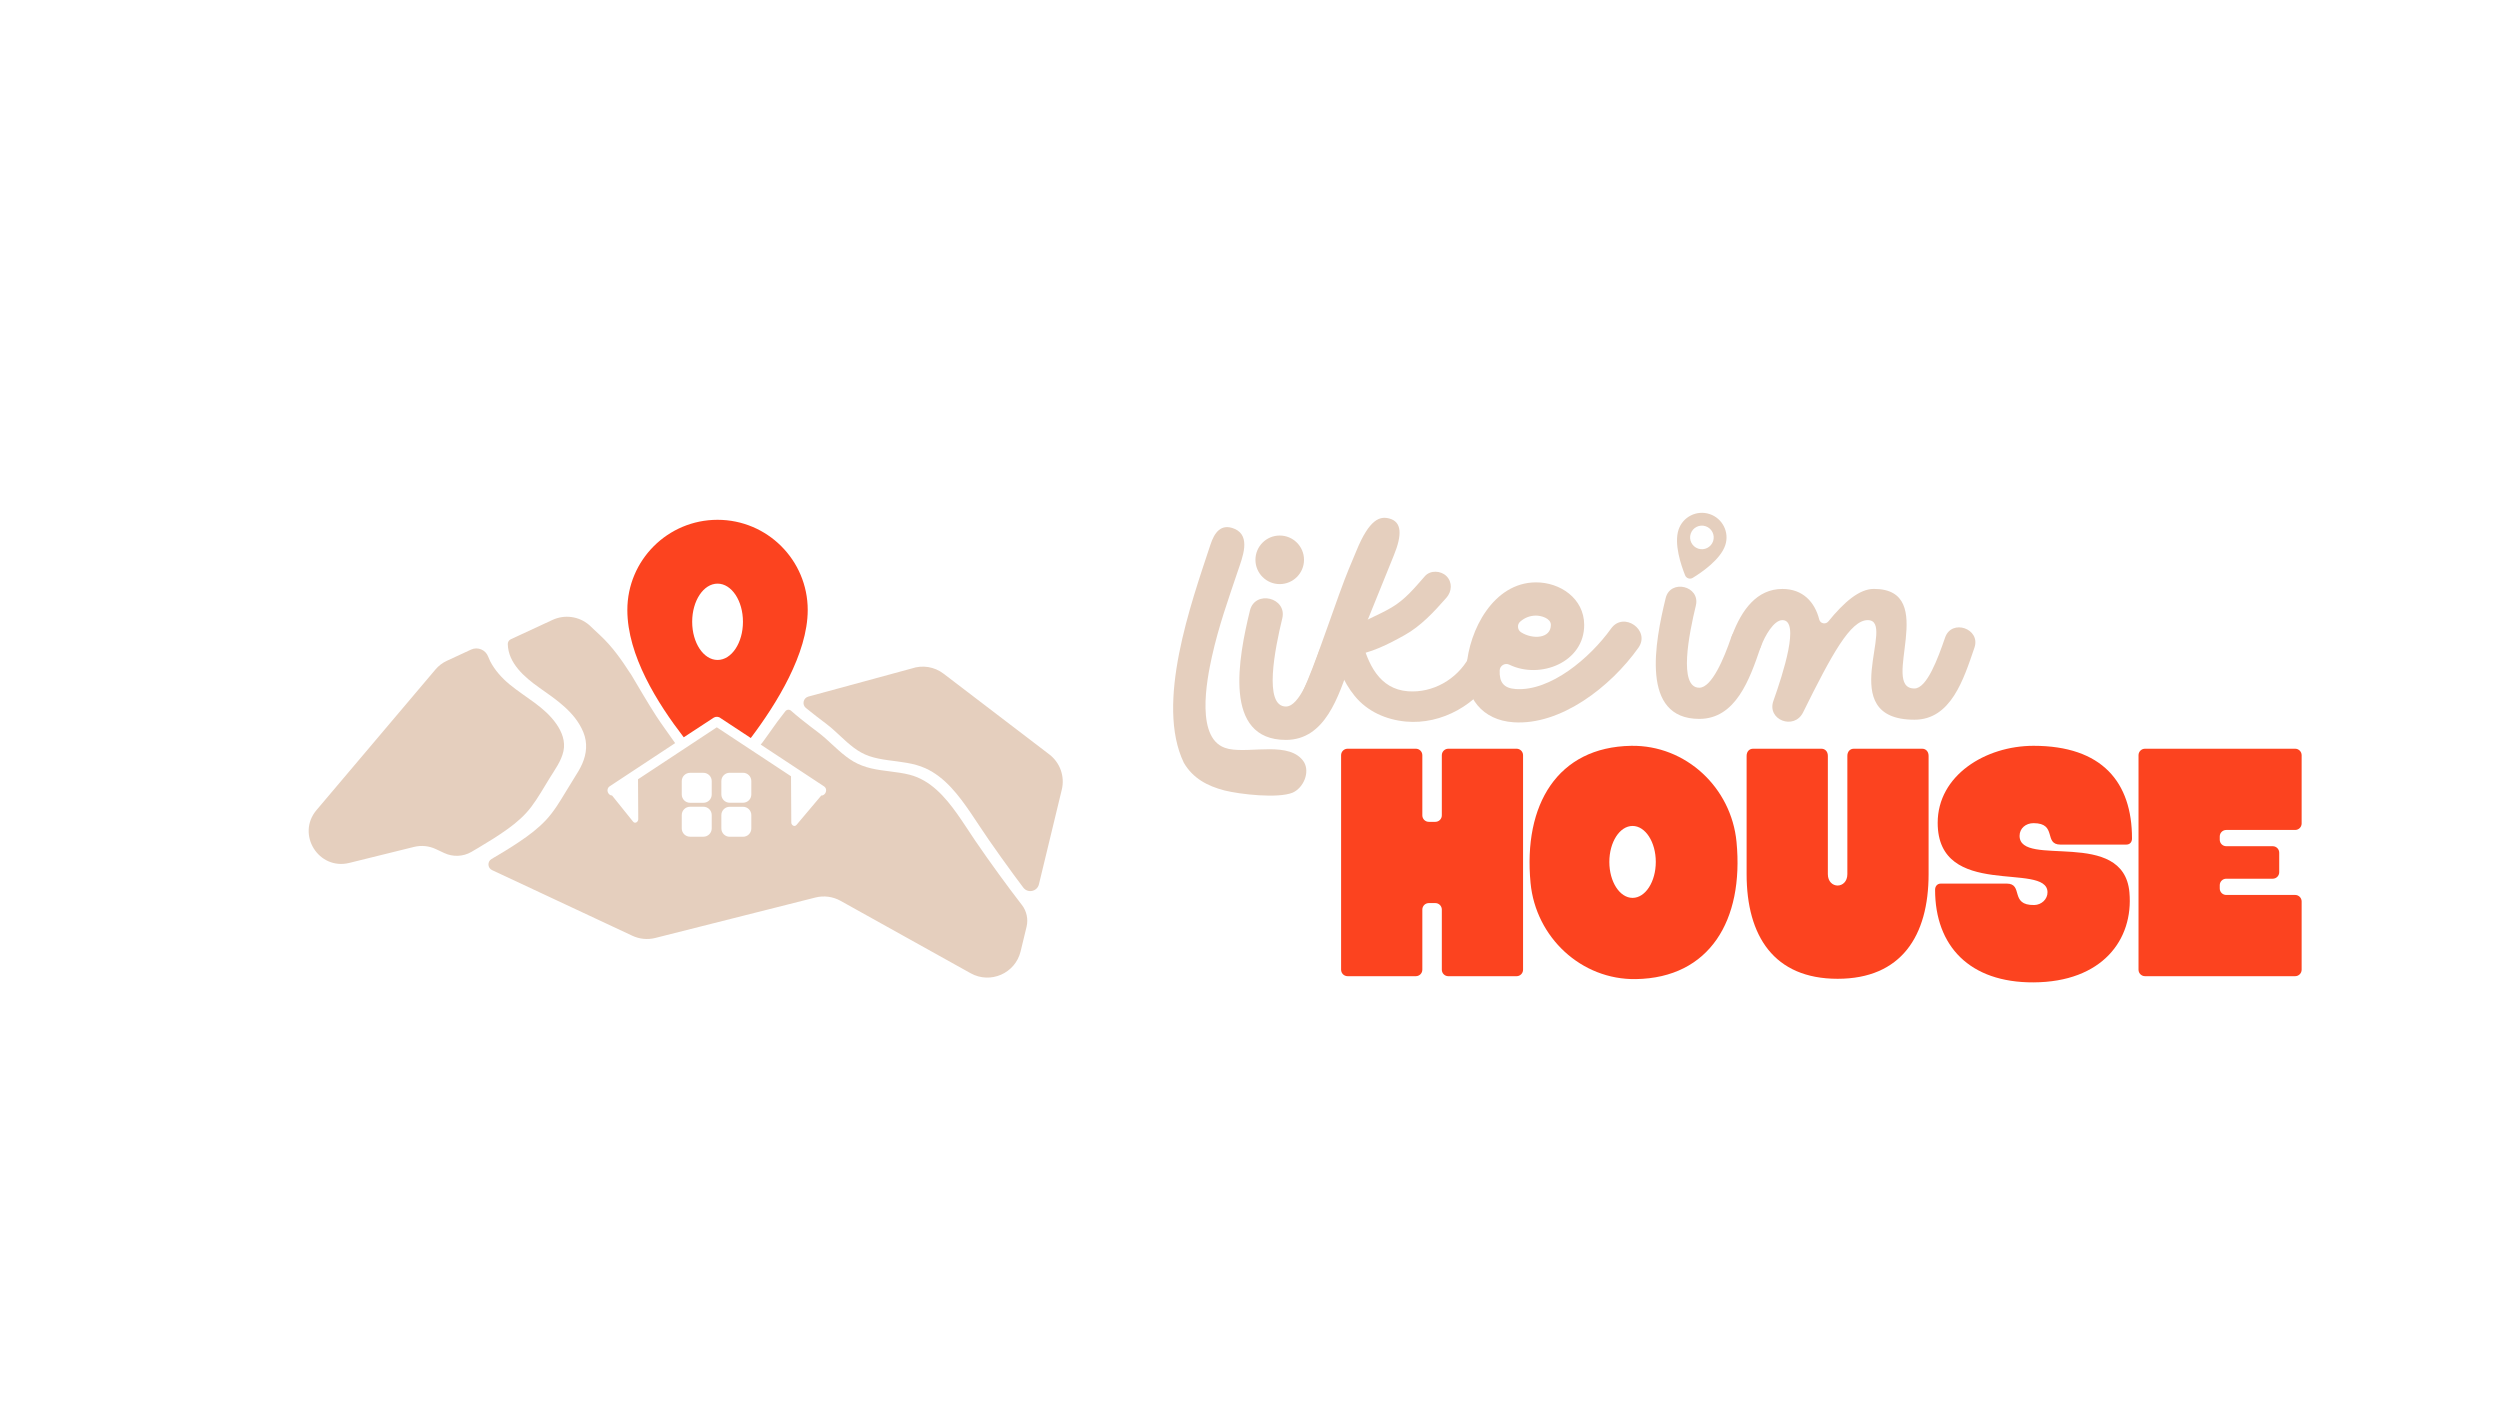
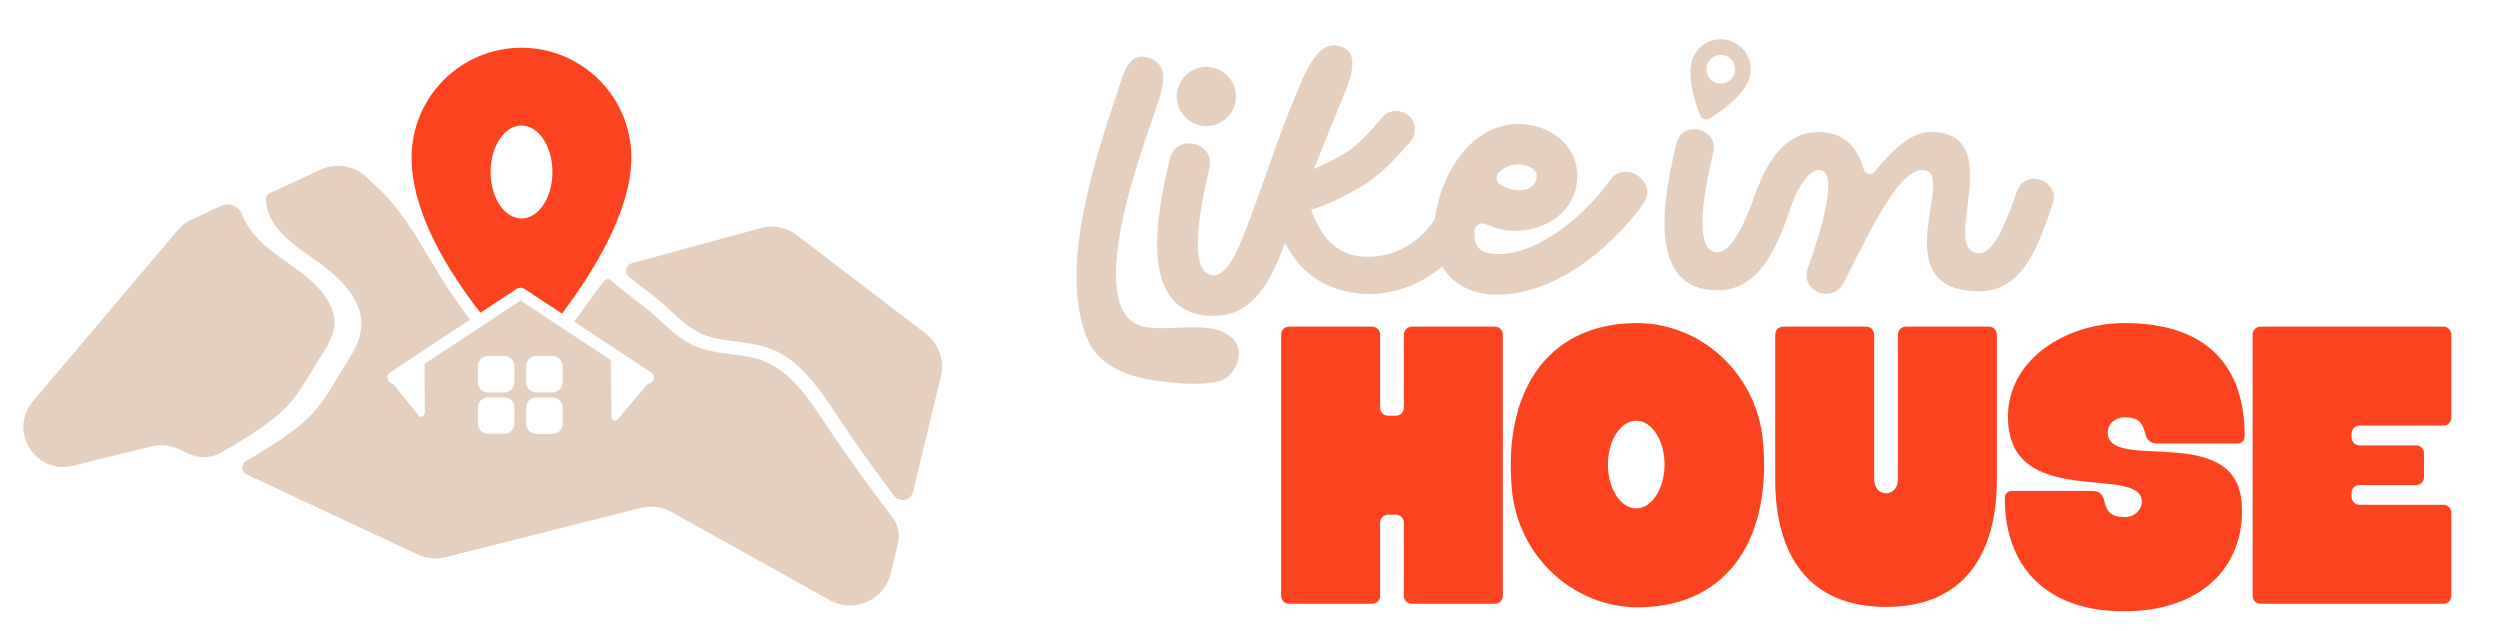
- <svg xmlns="http://www.w3.org/2000/svg" id="Capa_1" version="1.1" viewBox="0 0 1920 1080">
+ <svg xmlns="http://www.w3.org/2000/svg" id="Capa_1" version="1.1" viewBox="0 0 1576 397.33">
  <defs>
    <style>
      .st0 {
        fill: #e5cfbe;
      }

      .st1 {
        fill: #fc431f;
      }
    </style>
  </defs>
  <g>
-     <path class="st0" d="M1313.02,394.81c-9.91-3.29-20.6,2.08-23.89,11.99-3.63,10.93,1.94,27.34,5.03,35.04.94,2.33,3.73,3.25,5.87,1.95,7.08-4.32,21.35-14.15,24.98-25.09,3.29-9.91-2.08-20.6-11.99-23.89ZM1304.21,421.35c-4.75-1.58-7.33-6.71-5.75-11.46s6.71-7.33,11.46-5.75c4.75,1.58,7.33,6.71,5.75,11.46-1.58,4.75-6.71,7.33-11.46,5.75Z" />
+     <path class="st0" d="M1090.69,25.7c-9.91-3.29-20.6,2.08-23.89,11.99-3.63,10.93,1.94,27.34,5.03,35.04.94,2.33,3.73,3.25,5.87,1.95,7.08-4.32,21.35-14.15,24.98-25.09,3.29-9.91-2.08-20.6-11.99-23.89ZM1081.88,52.24c-4.75-1.58-7.33-6.71-5.75-11.46s6.71-7.33,11.46-5.75,7.33,6.71,5.75,11.46-6.71,7.33-11.46,5.75Z" />
    <g>
-       <path class="st1" d="M1092.35,744.72c0,2.76-2.23,4.99-4.99,4.99h-52.41c-2.76,0-4.99-2.24-4.99-4.99v-164.71c0-2.76,2.23-4.99,4.99-4.99h52.41c2.76,0,4.99,2.24,4.99,4.99v46.17c0,2.76,2.23,4.99,4.99,4.99h4.99c2.76,0,4.99-2.23,4.99-4.99v-46.17c0-2.76,2.23-4.99,4.99-4.99h52.41c2.76,0,4.99,2.23,4.99,4.99v164.72c0,2.76-2.23,4.99-4.99,4.99h-52.41c-2.76,0-4.99-2.23-4.99-4.99v-46.17c0-2.76-2.23-4.99-4.99-4.99h-4.99c-2.76,0-4.99,2.23-4.99,4.99v46.17Z" />
-       <path class="st1" d="M1411.28,680.09c3.74,0,7.49-3,7.49-8.74v-90.84c0-3.24,2-5.49,4.99-5.49h52.41c2.99,0,4.99,2.25,4.99,5.49v90.84c0,47.42-20.96,80.36-69.88,80.36s-69.88-32.94-69.88-80.36v-90.84c0-3.24,2-5.49,4.99-5.49h52.41c2.99,0,4.99,2.25,4.99,5.49v90.84c0,5.74,3.74,8.74,7.49,8.74Z" />
-       <path class="st1" d="M1635.39,685.33c3.24,36.44-20.97,68.88-73.62,69.13-49.17.25-75.62-27.95-75.62-71.13,0-2.5,1.5-4.74,4.49-4.74h50.41c13.36,0,2.02,16.81,21.3,16.47,5.47-.1,10.26-4.47,10.14-9.94-.5-23.57-84.35,6.03-84.35-53.19,0-36.44,36.69-59.15,73.62-59.15,52.66,0,75.62,27.95,75.62,71.13,0,2.75-1.5,4.74-4.49,4.74h-50.41c-13.23,0-2.25-16.47-20.71-16.47-5.99,0-10.73,3.99-10.73,9.73,0,24.96,79.86-6.49,84.36,43.42Z" />
-       <path class="st1" d="M1762.67,687.32c2.76,0,4.99,2.23,4.99,4.99v52.41c0,2.76-2.23,4.99-4.99,4.99h-115.3c-2.76,0-4.99-2.24-4.99-4.99v-164.71c0-2.76,2.23-4.99,4.99-4.99h115.3c2.76,0,4.99,2.23,4.99,4.99v52.41c0,2.76-2.23,4.99-4.99,4.99h-52.91c-2.76,0-4.99,2.23-4.99,4.99v2.5c0,2.76,2.23,4.99,4.99,4.99h35.69c2.76,0,4.99,2.23,4.99,4.99v14.98c0,2.76-2.23,4.99-4.99,4.99h-35.69c-2.76,0-4.99,2.23-4.99,4.99v2.5c0,2.76,2.23,4.99,4.99,4.99h52.91Z" />
+       <path class="st1" d="M870.02,375.61c0,2.76-2.23,4.99-4.99,4.99h-52.41c-2.76,0-4.99-2.24-4.99-4.99v-164.71c0-2.76,2.23-4.99,4.99-4.99h52.41c2.76,0,4.99,2.24,4.99,4.99v46.17c0,2.76,2.23,4.99,4.99,4.99h4.99c2.76,0,4.99-2.23,4.99-4.99v-46.17c0-2.76,2.23-4.99,4.99-4.99h52.41c2.76,0,4.99,2.23,4.99,4.99v164.72c0,2.76-2.23,4.99-4.99,4.99h-52.41c-2.76,0-4.99-2.23-4.99-4.99v-46.17c0-2.76-2.23-4.99-4.99-4.99h-4.99c-2.76,0-4.99,2.23-4.99,4.99v46.17h0Z" />
+       <path class="st1" d="M1188.95,310.98c3.74,0,7.49-3,7.49-8.74v-90.84c0-3.24,2-5.49,4.99-5.49h52.41c2.99,0,4.99,2.25,4.99,5.49v90.84c0,47.42-20.96,80.36-69.88,80.36s-69.88-32.94-69.88-80.36v-90.84c0-3.24,2-5.49,4.99-5.49h52.41c2.99,0,4.99,2.25,4.99,5.49v90.84c0,5.74,3.74,8.74,7.49,8.74h0Z" />
+       <path class="st1" d="M1413.06,316.22c3.24,36.44-20.97,68.88-73.62,69.13-49.17.25-75.62-27.95-75.62-71.13,0-2.5,1.5-4.74,4.49-4.74h50.41c13.36,0,2.02,16.81,21.3,16.47,5.47-.1,10.26-4.47,10.14-9.94-.5-23.57-84.35,6.03-84.35-53.19,0-36.44,36.69-59.15,73.62-59.15,52.66,0,75.62,27.95,75.62,71.13,0,2.75-1.5,4.74-4.49,4.74h-50.41c-13.23,0-2.25-16.47-20.71-16.47-5.99,0-10.73,3.99-10.73,9.73,0,24.96,79.86-6.49,84.36,43.42h-.01Z" />
+       <path class="st1" d="M1540.34,318.21c2.76,0,4.99,2.23,4.99,4.99v52.41c0,2.76-2.23,4.99-4.99,4.99h-115.3c-2.76,0-4.99-2.24-4.99-4.99v-164.71c0-2.76,2.23-4.99,4.99-4.99h115.3c2.76,0,4.99,2.23,4.99,4.99v52.41c0,2.76-2.23,4.99-4.99,4.99h-52.91c-2.76,0-4.99,2.23-4.99,4.99v2.5c0,2.76,2.23,4.99,4.99,4.99h35.69c2.76,0,4.99,2.23,4.99,4.99v14.98c0,2.76-2.23,4.99-4.99,4.99h-35.69c-2.76,0-4.99,2.23-4.99,4.99v2.5c0,2.76,2.23,4.99,4.99,4.99h52.91Z" />
    </g>
    <g>
-       <path class="st0" d="M1302.43,465.02c-5.22,21.52-13.61,63.15,2.61,63.15,9.61,0,19.03-22.61,24.49-38.6,4.98-14.56,27.5-6.84,22.55,7.72-8.35,24.49-19.03,54.82-47.05,54.82-45.38,0-34.03-58.96-25.8-92.75,3.64-14.95,26.79-9.34,23.19,5.66Z" />
-       <path class="st0" d="M1368.88,476.25c-6.65,0-13.53,12.35-16.22,19.66-5.34,14.48-27.73,6.25-22.28-8.27,7.2-19.11,18.79-35.33,38.5-35.33,15.83,0,24.93,10.17,28.29,23.47.4,1.5,1.5,2.57,3.01,2.89,1.5.32,2.97-.2,3.96-1.38,12.07-14.8,23.74-25.01,34.98-25.01,50.84,0,4.16,76.48,31.14,76.48,9.61,0,18.08-23.15,23.58-39.13,4.98-14.6,27.5-6.85,22.55,7.72-8.35,24.49-18.08,55.39-46.09,55.39-62.79,0-12.78-76.48-35.89-76.48-13.26,0-27.46,26.03-49.65,70.86-6.88,13.89-27.97,5.74-22.79-8.83,7.44-21.01,20.73-62.04,6.92-62.04Z" />
+       <path class="st0" d="M1080.1,95.91c-5.22,21.52-13.61,63.15,2.61,63.15,9.61,0,19.03-22.61,24.49-38.6,4.98-14.56,27.5-6.84,22.55,7.72-8.35,24.49-19.03,54.82-47.05,54.82-45.38,0-34.03-58.96-25.8-92.75,3.64-14.95,26.79-9.34,23.19,5.66h.01Z" />
+       <path class="st0" d="M1146.55,107.14c-6.65,0-13.53,12.35-16.22,19.66-5.34,14.48-27.73,6.25-22.28-8.27,7.2-19.11,18.79-35.33,38.5-35.33,15.83,0,24.93,10.17,28.29,23.47.4,1.5,1.5,2.57,3.01,2.89,1.5.32,2.97-.2,3.96-1.38,12.07-14.8,23.74-25.01,34.98-25.01,50.84,0,4.16,76.48,31.14,76.48,9.61,0,18.08-23.15,23.58-39.13,4.98-14.6,27.5-6.85,22.55,7.72-8.35,24.49-18.08,55.39-46.09,55.39-62.79,0-12.78-76.48-35.89-76.48-13.26,0-27.46,26.03-49.65,70.86-6.88,13.89-27.97,5.74-22.79-8.83,7.44-21.01,20.73-62.04,6.92-62.04h-.01Z" />
    </g>
    <g>
-       <path class="st0" d="M943.95,575.22c17,3.39,47.01-6.23,57.52,10.05,4.66,7.93-.34,19.71-8.69,23.48-11.32,4.62-40.35,1.32-52.43-1.69-13.01-3.39-24.2-9.28-31.16-21.24-21.96-45.61,5.38-121.99,20.47-167.64,2.92-8.86,7.97-16.57,18.56-12,12.8,5.55,5.85,22.25,2.54,32.09-7.59,22.55-14.79,42.55-20.01,66.04-3.9,17.68-13.22,64.77,12.08,70.62l1.1.3Z" />
-       <path class="st0" d="M984.78,474.96c-5.6,23.06-14.58,67.65,2.8,67.65,10.3,0,19.37-24.79,25.22-41.92,5.34-15.6,29.46-7.33,24.16,8.26-8.94,26.24-19.37,59.3-49.38,59.3-48.62,0-36.45-63.16-27.63-99.35,3.9-16.02,28.69-10,24.84,6.06ZM1001.48,429.94c0,10.3-8.35,18.65-18.65,18.65s-18.65-8.35-18.65-18.65,8.35-18.65,18.65-18.65,18.65,8.35,18.65,18.65Z" />
-       <path class="st0" d="M1067,398.22c-7.04-1.91-15.21.09-25.35,24.97-5.51,13.52-6.19,13.99-13.31,33.61-11.23,31.03-21.6,62.91-32.23,83.71-7.59,14.85,12.44,25.78,18.37,10.05.31-.83.74-5.81,1.04-6.59,0-.14.46-2.17.46-2.31-.05-1.38,2.04,1.03,2.43-.23.12-.47-4.79-1.61,1.55,1.55.01-.04-.93-1.83-.92-1.87-5.9-6.15,3.04-.26,3.08-.5.04-.14,1.1-1.69,1.14-1.83.04-.16-1.39-2.68-1.34-2.84.06-.22.94,1.36,1.01,1.14.05-.21,1.3.04,1.37-.16.09-.25.25-.15.36-.39.15-.37.69-.26.88-.62.21-.73-.03-.05.29-.75-.21-1.66.85-2.05,1.22-3.88.08-.39.15-.77.23-1.16.73-3.65,2.36-6.33,4.5-8.16,1.17-2.11,2.22-4.27,3.33-6.4,2.66-8.35,5.84-16.44,9.27-24.61l26.05-64.34c6.53-15.94,6.23-25.82-3.43-28.4ZM1024.15,544.69s0-.01,0-.02c0,0,0-.02.01-.03,0,.02,0,.03-.01.05Z" />
+       <path class="st0" d="M721.62,206.11c17,3.39,47.01-6.23,57.52,10.05,4.66,7.93-.34,19.71-8.69,23.48-11.32,4.62-40.35,1.32-52.43-1.69-13.01-3.39-24.2-9.28-31.16-21.24-21.96-45.61,5.38-121.99,20.47-167.64,2.92-8.86,7.97-16.57,18.56-12,12.8,5.55,5.85,22.25,2.54,32.09-7.59,22.55-14.79,42.55-20.01,66.04-3.9,17.68-13.22,64.77,12.08,70.62l1.1.3h.02Z" />
+       <path class="st0" d="M762.45,105.85c-5.6,23.06-14.58,67.65,2.8,67.65,10.3,0,19.37-24.79,25.22-41.92,5.34-15.6,29.46-7.33,24.16,8.26-8.94,26.24-19.37,59.3-49.38,59.3-48.62,0-36.45-63.16-27.63-99.35,3.9-16.02,28.69-10,24.84,6.06h0ZM779.15,60.83c0,10.3-8.35,18.65-18.65,18.65s-18.65-8.35-18.65-18.65,8.35-18.65,18.65-18.65,18.65,8.35,18.65,18.65Z" />
+       <path class="st0" d="M844.67,29.11c-7.04-1.91-15.21.09-25.35,24.97-5.51,13.52-6.19,13.99-13.31,33.61-11.23,31.03-21.6,62.91-32.23,83.71-7.59,14.85,12.44,25.78,18.37,10.05.31-.83.74-5.81,1.04-6.59,0-.14.46-2.17.46-2.31-.05-1.38,2.04,1.03,2.43-.23.12-.47-4.79-1.61,1.55,1.55.01-.04-.93-1.83-.92-1.87-5.9-6.15,3.04-.26,3.08-.5.04-.14,1.1-1.69,1.14-1.83.04-.16-1.39-2.68-1.34-2.84.06-.22.94,1.36,1.01,1.14.05-.21,1.3.04,1.37-.16.09-.25.25-.15.36-.39.15-.37.69-.26.88-.62.21-.73-.03-.05.29-.75-.21-1.66.85-2.05,1.22-3.88.08-.39.15-.77.23-1.16.73-3.65,2.36-6.33,4.5-8.16,1.17-2.11,2.22-4.27,3.33-6.4,2.66-8.35,5.84-16.44,9.27-24.61l26.05-64.34c6.53-15.94,6.23-25.82-3.43-28.4h0ZM801.82,175.58v-.02s0-.02.01-.03c0,.02,0,.03-.01.05h0Z" />
    </g>
-     <path class="st1" d="M1333.65,646.6c-3.99-41.74-39-74.5-80.92-73.81-56.51.93-83.01,45.09-77.26,105.35,3.99,41.75,39,74.5,80.93,73.81,56.51-.94,83.01-45.1,77.25-105.35ZM1253.81,689.57c-9.85,0-17.84-12.37-17.84-27.62s7.99-27.62,17.84-27.62,17.84,12.37,17.84,27.62-7.99,27.62-17.84,27.62Z" />
-     <path class="st0" d="M1038.15,503.5c14.41-1.73,28.02-8.7,40.58-15.72s22.39-17.67,32.16-28.77c4.17-4.74,4.67-11.88,0-16.54-4.26-4.26-12.35-4.76-16.54,0-7.99,9.08-15.29,18.11-25.89,24.24-5.16,2.99-10.55,5.55-15.93,8.09-4.48,2.11-9.39,4.71-14.38,5.31-6.27.75-11.7,4.84-11.7,11.7,0,5.74,5.38,12.46,11.7,11.7h0Z" />
-     <path class="st0" d="M1023,496.83c3.51,13.53,8.48,26.72,17.4,37.66,9.75,11.96,24.14,18.27,39.29,19.67,27.65,2.55,55.26-13.34,68.66-37.29,7.36-13.16-12.84-24.97-20.2-11.81-9.42,16.84-27.83,27.24-46.8,25.84-22.24-1.65-30.85-21.27-35.78-40.29-3.77-14.56-26.35-8.39-22.56,6.22h0Z" />
-     <path class="st0" d="M1258.28,497.49c-21.4,30.14-59.72,59.68-95.88,57.22-23.82-1.57-37.72-18.78-36.11-42.43,1.91-28.36,20.64-64.81,53.15-65.02,18.74-.13,37.09,12.33,37.22,32.51.21,28.91-33.87,42.22-57.52,30.69-1.61-.76-3.35-.68-4.87.21-1.53.93-2.42,2.41-2.5,4.19-.38,8.98,2.92,13.69,12.33,14.33,26.54,1.82,56.84-23.61,73.25-46.5,9.58-13.39,30.48,1.32,20.94,14.79ZM1165.84,481.64c.13,1.65.93,3.05,2.33,3.94,8.73,5.6,22.97,5,22.89-5.72-.04-5.09-7.55-7.12-11.57-7.08-4.66.04-8.65,1.74-11.91,4.58-1.27,1.1-1.91,2.58-1.74,4.28Z" />
+     <path class="st1" d="M1111.32,277.49c-3.99-41.74-39-74.5-80.92-73.81-56.51.93-83.01,45.09-77.26,105.35,3.99,41.75,39,74.5,80.93,73.81,56.51-.94,83.01-45.1,77.25-105.35ZM1031.48,320.46c-9.85,0-17.84-12.37-17.84-27.62s7.99-27.62,17.84-27.62,17.84,12.37,17.84,27.62-7.99,27.62-17.84,27.62Z" />
+     <path class="st0" d="M815.82,134.39c14.41-1.73,28.02-8.7,40.58-15.72s22.39-17.67,32.16-28.77c4.17-4.74,4.67-11.88,0-16.54-4.26-4.26-12.35-4.76-16.54,0-7.99,9.08-15.29,18.11-25.89,24.24-5.16,2.99-10.55,5.55-15.93,8.09-4.48,2.11-9.39,4.71-14.38,5.31-6.27.75-11.7,4.84-11.7,11.7,0,5.74,5.38,12.46,11.7,11.7h0Z" />
+     <path class="st0" d="M800.67,127.72c3.51,13.53,8.48,26.72,17.4,37.66,9.75,11.96,24.14,18.27,39.29,19.67,27.65,2.55,55.26-13.34,68.66-37.29,7.36-13.16-12.84-24.97-20.2-11.81-9.42,16.84-27.83,27.24-46.8,25.84-22.24-1.65-30.85-21.27-35.78-40.29-3.77-14.56-26.35-8.39-22.56,6.22h-.01Z" />
+     <path class="st0" d="M1035.95,128.38c-21.4,30.14-59.72,59.68-95.88,57.22-23.82-1.57-37.72-18.78-36.11-42.43,1.91-28.36,20.64-64.81,53.15-65.02,18.74-.13,37.09,12.33,37.22,32.51.21,28.91-33.87,42.22-57.52,30.69-1.61-.76-3.35-.68-4.87.21-1.53.93-2.42,2.41-2.5,4.19-.38,8.98,2.92,13.69,12.33,14.33,26.54,1.82,56.84-23.61,73.25-46.5,9.58-13.39,30.48,1.32,20.94,14.79h0ZM943.51,112.53c.13,1.65.93,3.05,2.33,3.94,8.73,5.6,22.97,5,22.89-5.72-.04-5.09-7.55-7.12-11.57-7.08-4.66.04-8.65,1.74-11.91,4.58-1.27,1.1-1.91,2.58-1.74,4.28Z" />
  </g>
  <g>
    <g>
-       <path class="st0" d="M634.93,556.18c7.33,5.59,13.45,12.61,20.85,18.11,3.59,2.67,7.45,4.91,11.7,6.37,4.71,1.62,9.64,2.49,14.56,3.18,9.7,1.35,19.58,2.09,28.62,6.16,15.17,6.83,25.79,21.03,34.91,34.39,4.71,6.9,9.2,13.94,13.97,20.8,6.26,9,12.62,17.94,19.11,26.77,2.39,3.25,4.81,6.49,7.24,9.71,3.45,4.56,10.65,3.05,12-2.51l17.57-72.73c2.45-10.12-1.32-20.73-9.59-27.05l-81.23-62.01c-6.98-5.33-16.15-6.82-24.46-3.97l-79.35,21.57c-3.95,1.07-5.07,6.16-1.91,8.76,5.22,4.29,10.63,8.34,16.01,12.44Z" />
-       <path class="st0" d="M366.65,651.56c8.04-4.81,16.08-9.67,23.66-15.19,6.59-4.79,12.82-10.2,17.73-16.74,5.22-6.96,9.49-14.54,14.03-21.94,4.06-6.61,8.96-13.08,10.66-20.81,1.65-7.52-1.19-14.77-5.44-20.89-9.17-13.21-23.91-20.41-36.01-30.43-5.9-4.89-11.31-10.9-14.84-17.76-.57-1.12-1.06-2.25-1.48-3.4-1.94-5.35-8.04-7.9-13.2-5.51l-18.66,8.65c-3.31,1.54-6.25,3.78-8.61,6.56l-91.39,108.02c-15.73,18.59,1.56,46.44,25.2,40.59l49.66-12.28c5.58-1.38,11.46-.8,16.67,1.63l6.58,3.08c6.65,3.11,14.42,2.82,20.78-.85,1.57-.91,3.12-1.83,4.67-2.76Z" />
-       <path class="st0" d="M784.77,694.96c-6-7.79-11.89-15.66-17.66-23.62-6.14-8.47-12.23-16.98-18.1-25.64-4.63-6.82-9.03-13.8-13.8-20.52-9.24-13.01-20.49-26.03-36.54-30.16-9.73-2.5-19.89-2.61-29.66-4.93-4.7-1.11-9.32-2.79-13.5-5.22-4.07-2.37-7.77-5.37-11.3-8.47-3.47-3.05-6.78-6.26-10.23-9.32-3.6-3.2-7.48-6.01-11.31-8.93-5.17-3.95-10.27-7.99-15.13-12.31-1.31-1.16-3.33-.99-4.4.4l-6.14,8.01c-2.93,4.07-6.9,9.65-9.79,13.72-1.24,1.75-2.21,3-2.98,3.88,16.18,10.67,32.36,21.34,48.53,32.02,3.41,2.25,1.2,7.28-2.02,7.09-6.37,7.51-12.66,15.08-19.04,22.58-1.6,1.88-4.08.08-3.99-1.92v.02s-.21-35.47-.21-35.47c-19-12.53-38-25.07-56.99-37.6-20.17,13.31-40.34,26.61-60.52,39.92l.19,30.75-.02-.03c0,1.99-2.42,3.72-3.95,1.82-5.38-6.69-10.75-13.38-16.13-20.07-3.11-.02-5.16-4.89-1.82-7.1,16.75-11.05,33.5-22.1,50.25-33.15-4.3-6.2-10.47-14.53-14.54-20.83-7.09-10.96-13.05-21.49-19.7-32.56l-.09.02c-6.78-10.55-13.91-20.65-23.05-29.22l-8.72-8.18c-7.81-6.66-18.78-8.16-28.09-3.84l-32.03,14.85c-1.43.66-2.34,2.11-2.31,3.69.31,14.71,12.89,25.51,24.18,33.48,13.11,9.25,27.53,18.79,33.86,34.26,3.3,8.06,2.57,16.39-.89,24.25-1.64,3.73-3.79,7.2-5.97,10.63-2.27,3.58-4.46,7.2-6.65,10.83-4.55,7.55-9.22,15.33-15.28,21.79-5.88,6.27-12.83,11.51-19.93,16.3-7.08,4.78-14.41,9.21-21.78,13.53h-.01c-3.35,1.97-3.12,6.89.39,8.53l107.79,50.43c5.49,2.57,11.71,3.16,17.59,1.68l122.98-31.06c6.5-1.64,13.38-.74,19.24,2.52l99.96,55.65c15.2,8.46,34.28.1,38.37-16.81l4.57-18.9c1.42-5.86.06-12.04-3.62-16.82ZM546.6,636.23c0,3.51-2.85,6.36-6.36,6.36h-10.29c-3.51,0-6.36-2.85-6.36-6.36v-10.29c0-3.51,2.85-6.36,6.36-6.36h10.29c3.51,0,6.36,2.85,6.36,6.36v10.29ZM546.6,610.18c0,3.51-2.85,6.36-6.36,6.36h-10.29c-3.51,0-6.36-2.85-6.36-6.36v-10.29c0-3.51,2.85-6.36,6.36-6.36h10.29c3.51,0,6.36,2.85,6.36,6.36v10.29ZM577.01,636.27c0,3.51-2.85,6.36-6.36,6.36h-10.29c-3.51,0-6.36-2.85-6.36-6.36v-10.29c0-3.51,2.85-6.36,6.36-6.36h10.29c3.51,0,6.36,2.85,6.36,6.36v10.29ZM577.01,610.14c0,3.51-2.85,6.36-6.36,6.36h-10.29c-3.51,0-6.36-2.85-6.36-6.36v-10.29c0-3.51,2.85-6.36,6.36-6.36h10.29c3.51,0,6.36,2.85,6.36,6.36v10.29Z" />
+       <path class="st0" d="M412.6,187.07c7.33,5.59,13.45,12.61,20.85,18.11,3.59,2.67,7.45,4.91,11.7,6.37,4.71,1.62,9.64,2.49,14.56,3.18,9.7,1.35,19.58,2.09,28.62,6.16,15.17,6.83,25.79,21.03,34.91,34.39,4.71,6.9,9.2,13.94,13.97,20.8,6.26,9,12.62,17.94,19.11,26.77,2.39,3.25,4.81,6.49,7.24,9.71,3.45,4.56,10.65,3.05,12-2.51l17.57-72.73c2.45-10.12-1.32-20.73-9.59-27.05l-81.23-62.01c-6.98-5.33-16.15-6.82-24.46-3.97l-79.35,21.57c-3.95,1.07-5.07,6.16-1.91,8.76,5.22,4.29,10.63,8.34,16.01,12.44h0Z" />
+       <path class="st0" d="M144.32,282.45c8.04-4.81,16.08-9.67,23.66-15.19,6.59-4.79,12.82-10.2,17.73-16.74,5.22-6.96,9.49-14.54,14.03-21.94,4.06-6.61,8.96-13.08,10.66-20.81,1.65-7.52-1.19-14.77-5.44-20.89-9.17-13.21-23.91-20.41-36.01-30.43-5.9-4.89-11.31-10.9-14.84-17.76-.57-1.12-1.06-2.25-1.48-3.4-1.94-5.35-8.04-7.9-13.2-5.51l-18.66,8.65c-3.31,1.54-6.25,3.78-8.61,6.56L20.77,253.01c-15.73,18.59,1.56,46.44,25.2,40.59l49.66-12.28c5.58-1.38,11.46-.8,16.67,1.63l6.58,3.08c6.65,3.11,14.42,2.82,20.78-.85,1.57-.91,3.12-1.83,4.67-2.76v.03Z" />
+       <path class="st0" d="M562.44,325.85c-6-7.79-11.89-15.66-17.66-23.62-6.14-8.47-12.23-16.98-18.1-25.64-4.63-6.82-9.03-13.8-13.8-20.52-9.24-13.01-20.49-26.03-36.54-30.16-9.73-2.5-19.89-2.61-29.66-4.93-4.7-1.11-9.32-2.79-13.5-5.22-4.07-2.37-7.77-5.37-11.3-8.47-3.47-3.05-6.78-6.26-10.23-9.32-3.6-3.2-7.48-6.01-11.31-8.93-5.17-3.95-10.27-7.99-15.13-12.31-1.31-1.16-3.33-.99-4.4.4l-6.14,8.01c-2.93,4.07-6.9,9.65-9.79,13.72-1.24,1.75-2.21,3-2.98,3.88,16.18,10.67,32.36,21.34,48.53,32.02,3.41,2.25,1.2,7.28-2.02,7.09-6.37,7.51-12.66,15.08-19.04,22.58-1.6,1.88-4.08.08-3.99-1.92v.02l-.21-35.47c-19-12.53-38-25.07-56.99-37.6-20.17,13.31-40.34,26.61-60.52,39.92l.19,30.75-.02-.03c0,1.99-2.42,3.72-3.95,1.82-5.38-6.69-10.75-13.38-16.13-20.07-3.11-.02-5.16-4.89-1.82-7.1,16.75-11.05,33.5-22.1,50.25-33.15-4.3-6.2-10.47-14.53-14.54-20.83-7.09-10.96-13.05-21.49-19.7-32.56l-.09.02c-6.78-10.55-13.91-20.65-23.05-29.22l-8.72-8.18c-7.81-6.66-18.78-8.16-28.09-3.84l-32.03,14.85c-1.43.66-2.34,2.11-2.31,3.69.31,14.71,12.89,25.51,24.18,33.48,13.11,9.25,27.53,18.79,33.86,34.26,3.3,8.06,2.57,16.39-.89,24.25-1.64,3.73-3.79,7.2-5.97,10.63-2.27,3.58-4.46,7.2-6.65,10.83-4.55,7.55-9.22,15.33-15.28,21.79-5.88,6.27-12.83,11.51-19.93,16.3-7.08,4.78-14.41,9.21-21.78,13.53h-.01c-3.35,1.97-3.12,6.89.39,8.53l107.79,50.43c5.49,2.57,11.71,3.16,17.59,1.68l122.98-31.06c6.5-1.64,13.38-.74,19.24,2.52l99.96,55.65c15.2,8.46,34.28.1,38.37-16.81l4.57-18.9c1.42-5.86.06-12.04-3.62-16.82v.03ZM324.27,267.12c0,3.51-2.85,6.36-6.36,6.36h-10.29c-3.51,0-6.36-2.85-6.36-6.36v-10.29c0-3.51,2.85-6.36,6.36-6.36h10.29c3.51,0,6.36,2.85,6.36,6.36v10.29ZM324.27,241.07c0,3.51-2.85,6.36-6.36,6.36h-10.29c-3.51,0-6.36-2.85-6.36-6.36v-10.29c0-3.51,2.85-6.36,6.36-6.36h10.29c3.51,0,6.36,2.85,6.36,6.36v10.29ZM354.68,267.16c0,3.51-2.85,6.36-6.36,6.36h-10.29c-3.51,0-6.36-2.85-6.36-6.36v-10.29c0-3.51,2.85-6.36,6.36-6.36h10.29c3.51,0,6.36,2.85,6.36,6.36v10.29ZM354.68,241.03c0,3.51-2.85,6.36-6.36,6.36h-10.29c-3.51,0-6.36-2.85-6.36-6.36v-10.29c0-3.51,2.85-6.36,6.36-6.36h10.29c3.51,0,6.36,2.85,6.36,6.36v10.29Z" />
    </g>
-     <path class="st1" d="M551.07,399.21c-38.26,0-69.27,31.01-69.27,69.27,0,34.88,23.15,71.59,43.31,97.76l23.13-15.14c1.43-.88,3.64-.82,5.09.36l23.27,15.33c19.78-26.2,43.73-64.8,43.73-98.31,0-38.26-31.01-69.27-69.27-69.27ZM551.09,506.85c-10.77,0-19.5-13.12-19.5-29.31s8.73-29.31,19.5-29.31,19.5,13.12,19.5,29.31-8.73,29.31-19.5,29.31Z" />
+     <path class="st1" d="M328.74,30.1c-38.26,0-69.27,31.01-69.27,69.27,0,34.88,23.15,71.59,43.31,97.76l23.13-15.14c1.43-.88,3.64-.82,5.09.36l23.27,15.33c19.78-26.2,43.73-64.8,43.73-98.31,0-38.26-31.01-69.27-69.27-69.27h0ZM328.76,137.74c-10.77,0-19.5-13.12-19.5-29.31s8.73-29.31,19.5-29.31,19.5,13.12,19.5,29.31-8.73,29.31-19.5,29.31Z" />
  </g>
</svg>
